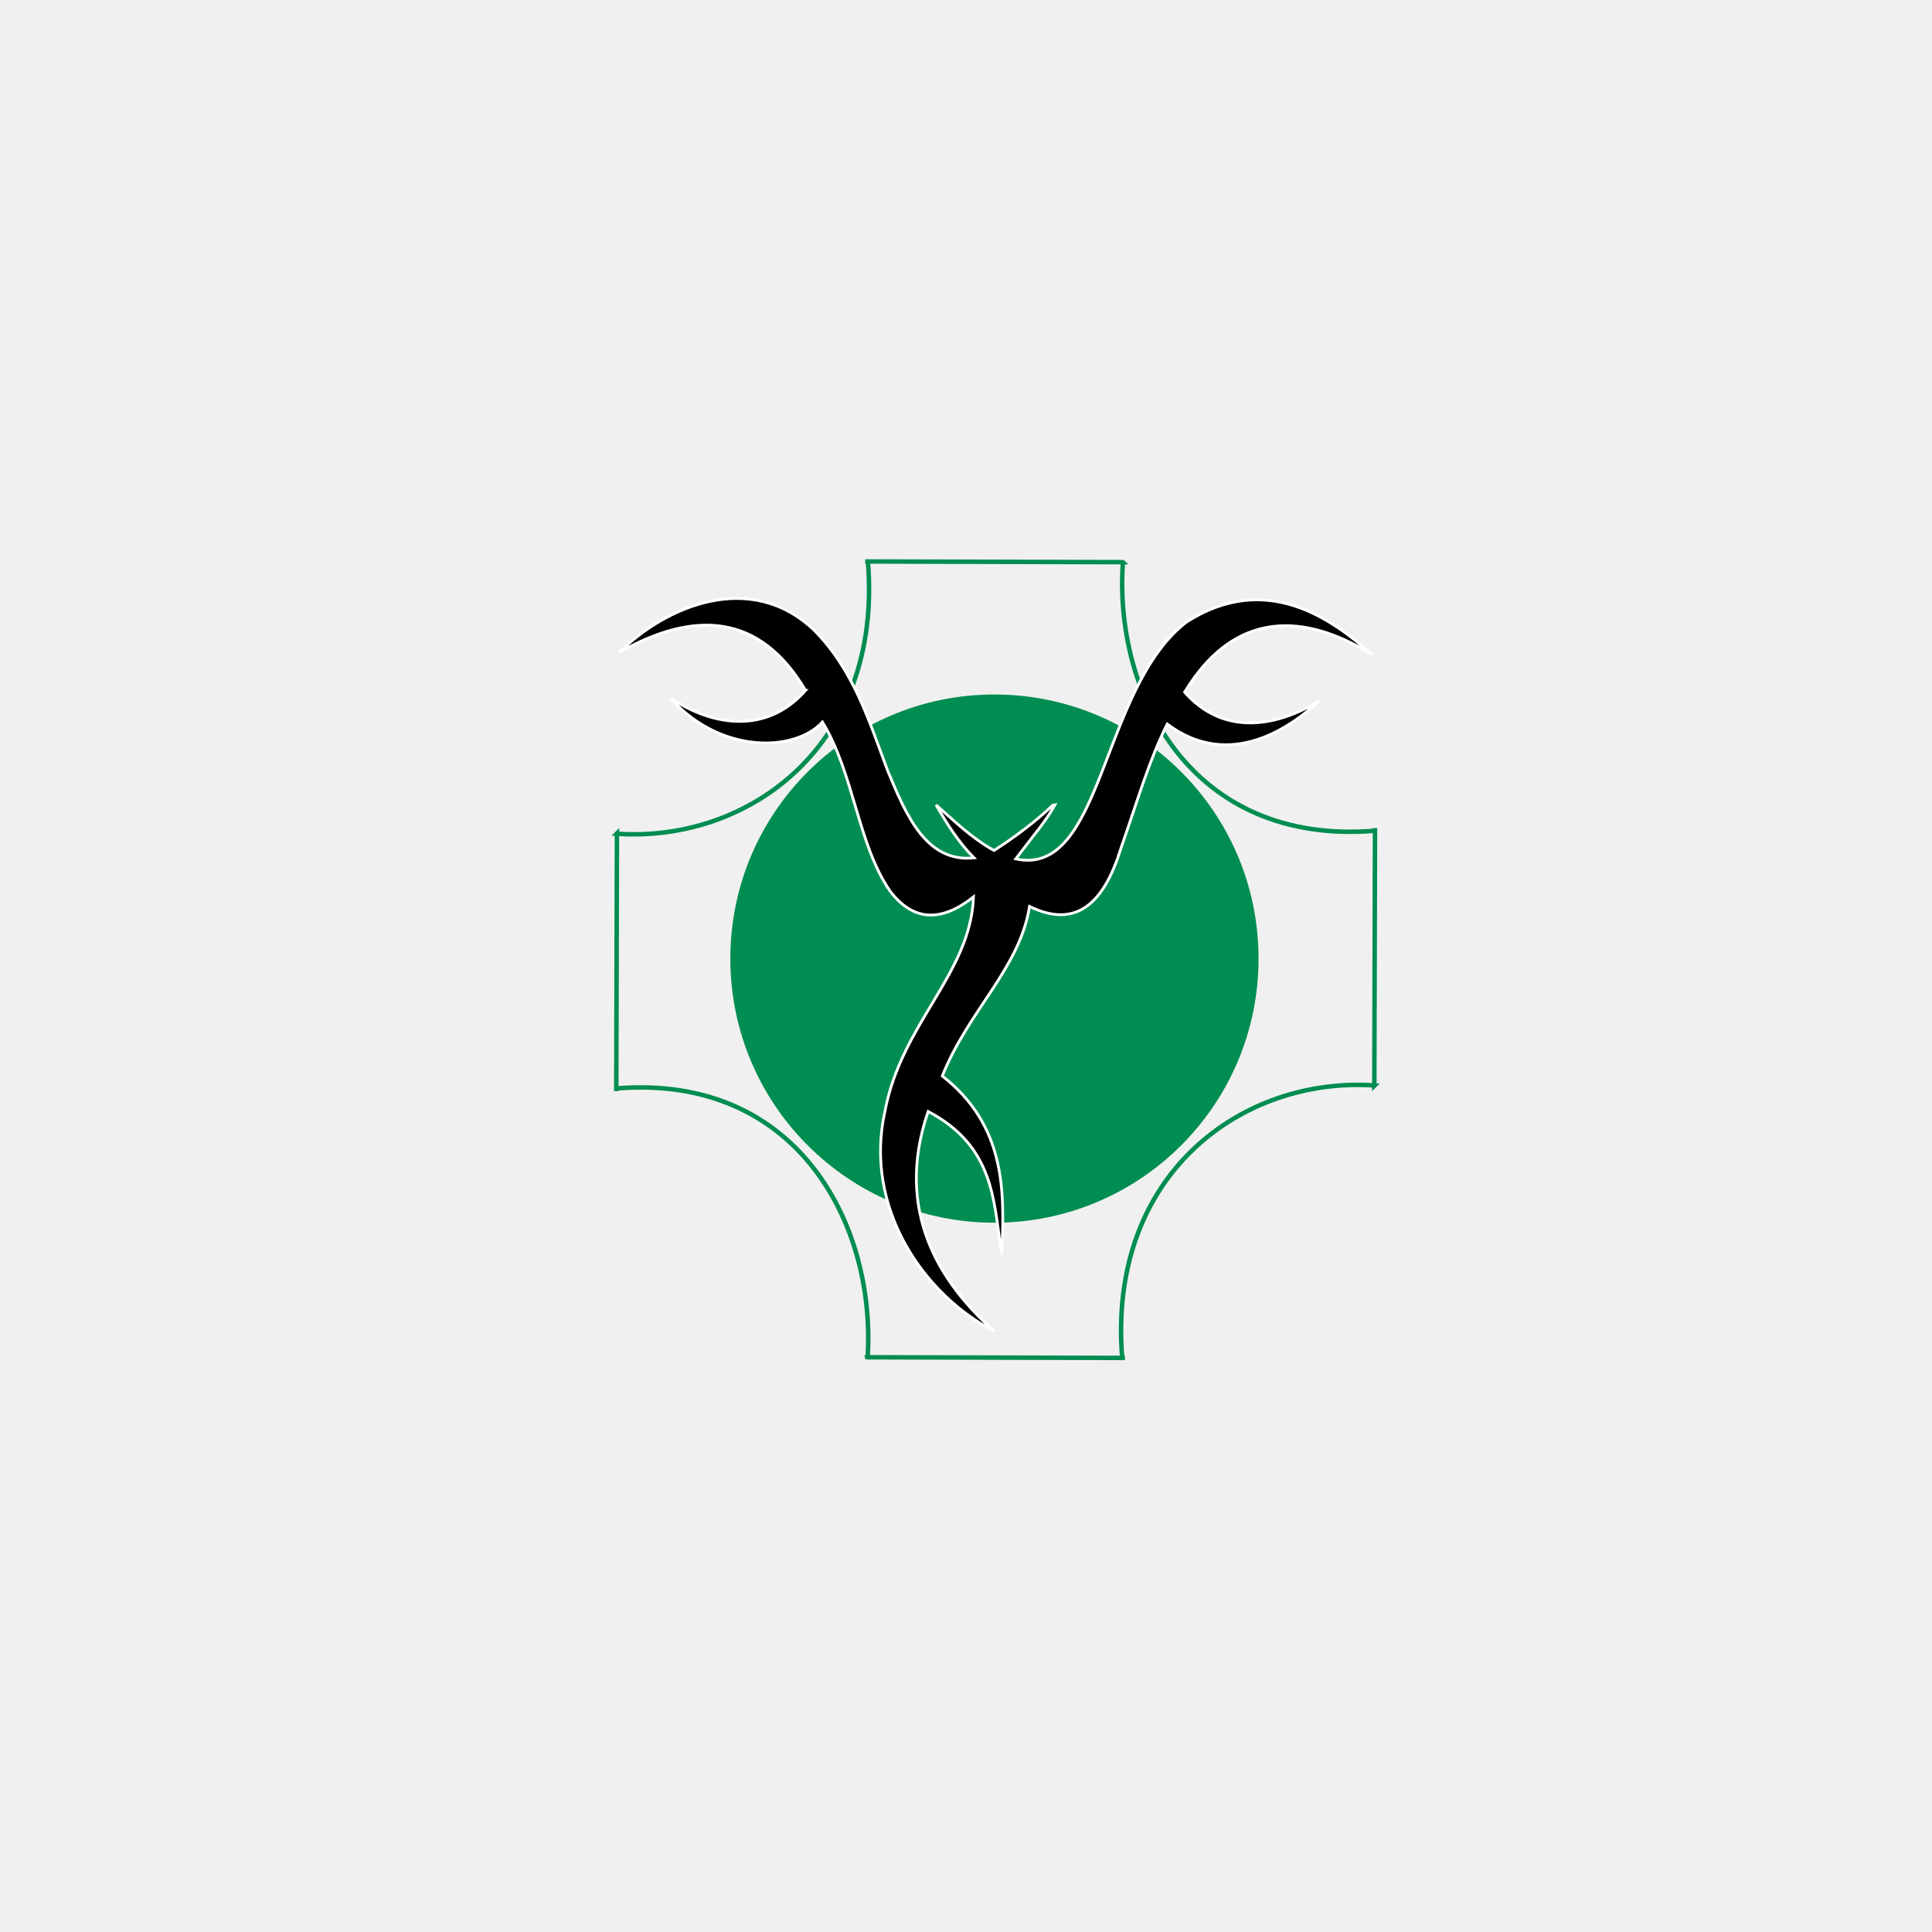
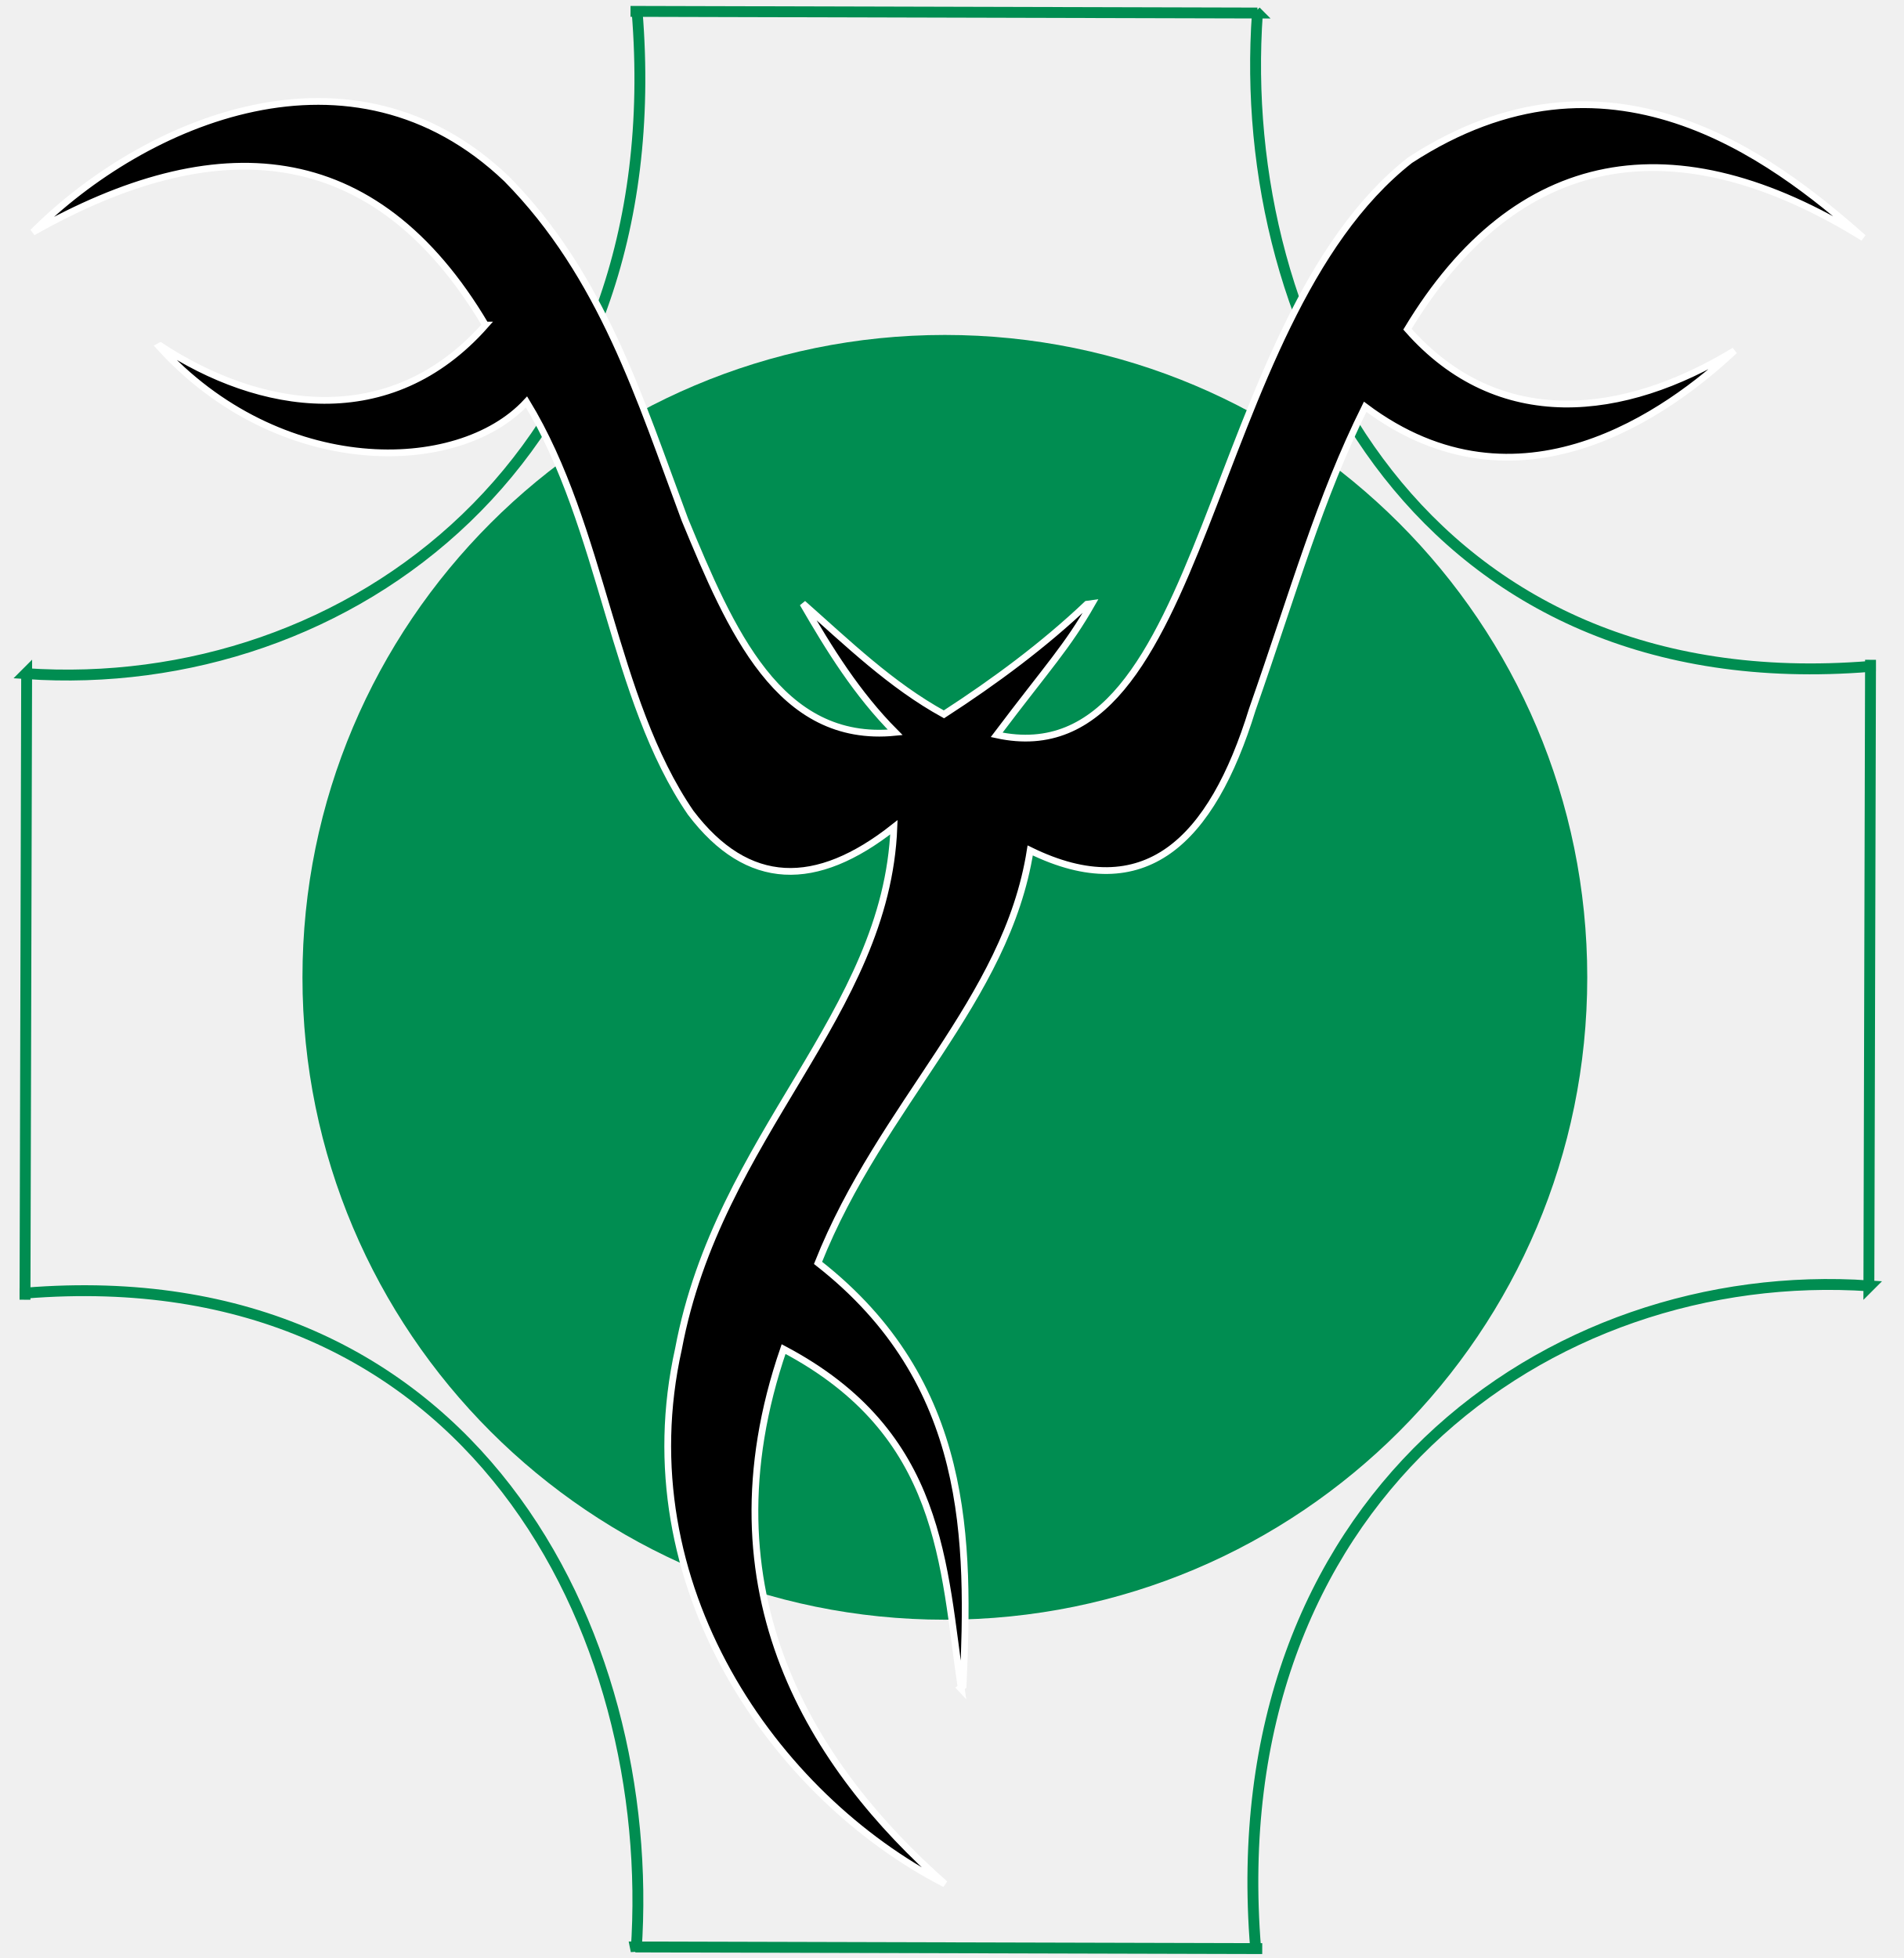
- <svg xmlns="http://www.w3.org/2000/svg" version="1.1" id="svg45" width="864" height="864" viewBox="0 0 864 864">
-   <defs id="defs49" />
-   <g id="layer2" style="display:none">
-     <rect style="fill:#000000;fill-opacity:1;stroke:#ee0000;stroke-width:2;stroke-miterlimit:4;stroke-dasharray:none;stroke-opacity:1" id="rect1152" width="326.006" height="326.006" x="280.656" y="267.606" />
+ <svg xmlns="http://www.w3.org/2000/svg" width="350" height="360">
+   <g>
+     <rect fill="none" id="canvas_background" height="362" width="352" y="-1" x="-1" />
  </g>
-   <g id="g1160" style="display:none">
-     <rect y="-585.141" x="292.868" height="304.614" width="302.903" id="rect1158" style="display:none;fill:#000000;fill-opacity:1;stroke:#ee0000;stroke-width:2;stroke-miterlimit:4;stroke-dasharray:none;stroke-opacity:1" transform="scale(1,-1)" />
-   </g>
-   <g id="layer7">
-     <path id="path6780" style="display:inline;fill:#ffffff;fill-opacity:0;stroke:#008d51;stroke-width:2;stroke-linecap:butt;stroke-linejoin:miter;stroke-miterlimit:4;stroke-dasharray:none;stroke-opacity:1" d="m 502.185,251.395 c -4.221,59.115 30.626,126.817 112.725,120.127 v -1.21 l -0.303,115.261 v 0 l 0.151,-0.151 c -59.266,-4.069 -119.589,39.752 -112.899,121.851 h 1.21 l -115.26,-0.303 v 0 l 0.151,0.756 C 392.03,549.064 357.696,480.066 275.597,486.756 v 1.21 l 0.303,-115.261 v 0 l -0.151,0.151 c 59.266,4.069 119.077,-39.666 112.387,-121.765 h -1.21 l 115.261,0.303 v 0 l -0.303,-0.303" />
-   </g>
-   <g id="layer1" style="display:inline">
-     <circle id="path344" cx="444.719" cy="428.693" r="118.109" style="fill:#008d51;fill-opacity:1;stroke-width:0.997" />
-   </g>
-   <g id="layer16">
-     <path style="fill:#000000;fill-opacity:1;stroke:#ffffff;stroke-width:1.242;stroke-linecap:butt;stroke-linejoin:miter;stroke-miterlimit:4;stroke-dasharray:none;stroke-opacity:1" d="m 360.263,308.764 c -17.558,19.881 -41.606,15.777 -59.765,3.821 l -0.236,0.127 c 22.067,24.323 54.96,23.802 67.545,10.189 14.145,23.22 15.768,54.535 30.177,75.527 10.511,13.854 23.086,13.949 37.368,2.675 -1.329,34.462 -32.215,56.44 -39.608,95.905 -9.658,43.312 17.559,82.24 48.997,98.382 -24.156,-21.339 -45.074,-53.5 -29.674,-98.346 29.475,15.557 29.29,39.776 32.675,62.502 l -0.167,-0.18 0.5,-0.36 c 1.153,-26.746 1.498,-55.78 -26.673,-77.812 11.654,-29.311 34.646,-48.146 39.009,-75.831 20.988,10.267 33.34,-1.599 40.835,-25.912 7.851,-22.428 12.337,-38.72 20.747,-55.658 28.224,21.18 55.861,0.989 67.899,-10.317 -20.404,12.438 -43.424,15.031 -60.119,-3.948 19.98,-33.142 49.174,-38.289 83.813,-16.812 -17.101,-15.125 -47.038,-37.881 -83.341,-14.265 -38.181,29.97 -36.915,114.178 -76.002,105.658 9.573,-12.687 12.948,-16.124 17.533,-24.145 v 0 l -0.943,0.127 c -7.905,7.491 -16.813,14.116 -26.287,20.251 -9.75,-5.36 -17.68,-13.079 -25.934,-20.378 4.854,8.393 9.952,16.636 16.975,23.69 -21.389,2.138 -30.302,-18.916 -38.665,-39.101 -8.256,-22.099 -15.154,-44.806 -32.771,-62.663 -28.416,-27.134 -66.515,-10.75 -87.113,9.807 33.509,-18.975 62.803,-17.435 83.223,17.067 z" id="path9235-9" />
+   <g>
+     <g display="none" id="layer2">
+       <rect fill="#000000" stroke="#ee0000" stroke-width="2" stroke-miterlimit="4" y="18.606" x="9.656" height="326.006" width="326.006" id="rect1152" />
+     </g>
+     <g display="none" id="g1160">
+       <rect fill="#000000" stroke="#ee0000" stroke-width="2" stroke-miterlimit="4" transform="translate(-271,-248) scale(1,-1) " id="rect1158" width="302.903" height="304.614" x="292.868" y="-584.141" />
+     </g>
+     <g id="layer7">
+       <path fill="#ffffff" fill-opacity="0" stroke="#008d51" stroke-width="2" stroke-miterlimit="4" d="m231.185,2.395c-4.221,59.115 30.626,126.817 112.725,120.127l0,-1.21l-0.303,115.261l0,0l0.151,-0.151c-59.266,-4.069 -119.589,39.752 -112.899,121.851l1.21,0l-115.26,-0.303l0,0l0.151,0.756c4.069,-58.661 -30.265,-127.659 -112.364,-120.969l0,1.21l0.303,-115.261l0,0l-0.151,0.151c59.266,4.069 119.077,-39.666 112.387,-121.765l-1.21,0l115.261,0.303l0,0l-0.303,-0.303" id="path6780" />
+     </g>
+     <g display="inline" id="layer1">
+       <circle fill="#008d51" stroke-width="0.997" r="118.108" cy="179.693" cx="173.719" id="path344" />
+     </g>
+     <g id="layer16">
+       <path fill="#000000" stroke="#ffffff" stroke-width="1.242" stroke-miterlimit="4" id="path9235-9" d="m89.263,59.764c-17.558,19.881 -41.606,15.777 -59.765,3.821l-0.236,0.127c22.067,24.323 54.96,23.802 67.545,10.189c14.145,23.22 15.768,54.535 30.177,75.527c10.511,13.854 23.086,13.949 37.368,2.675c-1.329,34.462 -32.215,56.44 -39.608,95.905c-9.658,43.312 17.559,82.24 48.997,98.382c-24.156,-21.339 -45.074,-53.5 -29.674,-98.346c29.475,15.557 29.29,39.776 32.675,62.502l-0.167,-0.18l0.5,-0.36c1.153,-26.746 1.498,-55.78 -26.673,-77.812c11.654,-29.311 34.646,-48.146 39.009,-75.831c20.988,10.267 33.34,-1.599 40.835,-25.912c7.851,-22.428 12.337,-38.72 20.747,-55.658c28.224,21.18 55.861,0.989 67.899,-10.317c-20.404,12.438 -43.424,15.031 -60.119,-3.948c19.98,-33.142 49.174,-38.289 83.813,-16.812c-17.101,-15.125 -47.038,-37.881 -83.341,-14.265c-38.181,29.97 -36.915,114.178 -76.002,105.658c9.573,-12.687 12.948,-16.124 17.533,-24.145l0,0l-0.943,0.127c-7.905,7.491 -16.813,14.116 -26.287,20.251c-9.75,-5.36 -17.68,-13.079 -25.934,-20.378c4.854,8.393 9.952,16.636 16.975,23.69c-21.389,2.138 -30.302,-18.916 -38.665,-39.101c-8.256,-22.099 -15.154,-44.806 -32.771,-62.663c-28.416,-27.134 -66.515,-10.75 -87.113,9.807c33.509,-18.975 62.803,-17.435 83.223,17.067z" />
+     </g>
  </g>
</svg>
